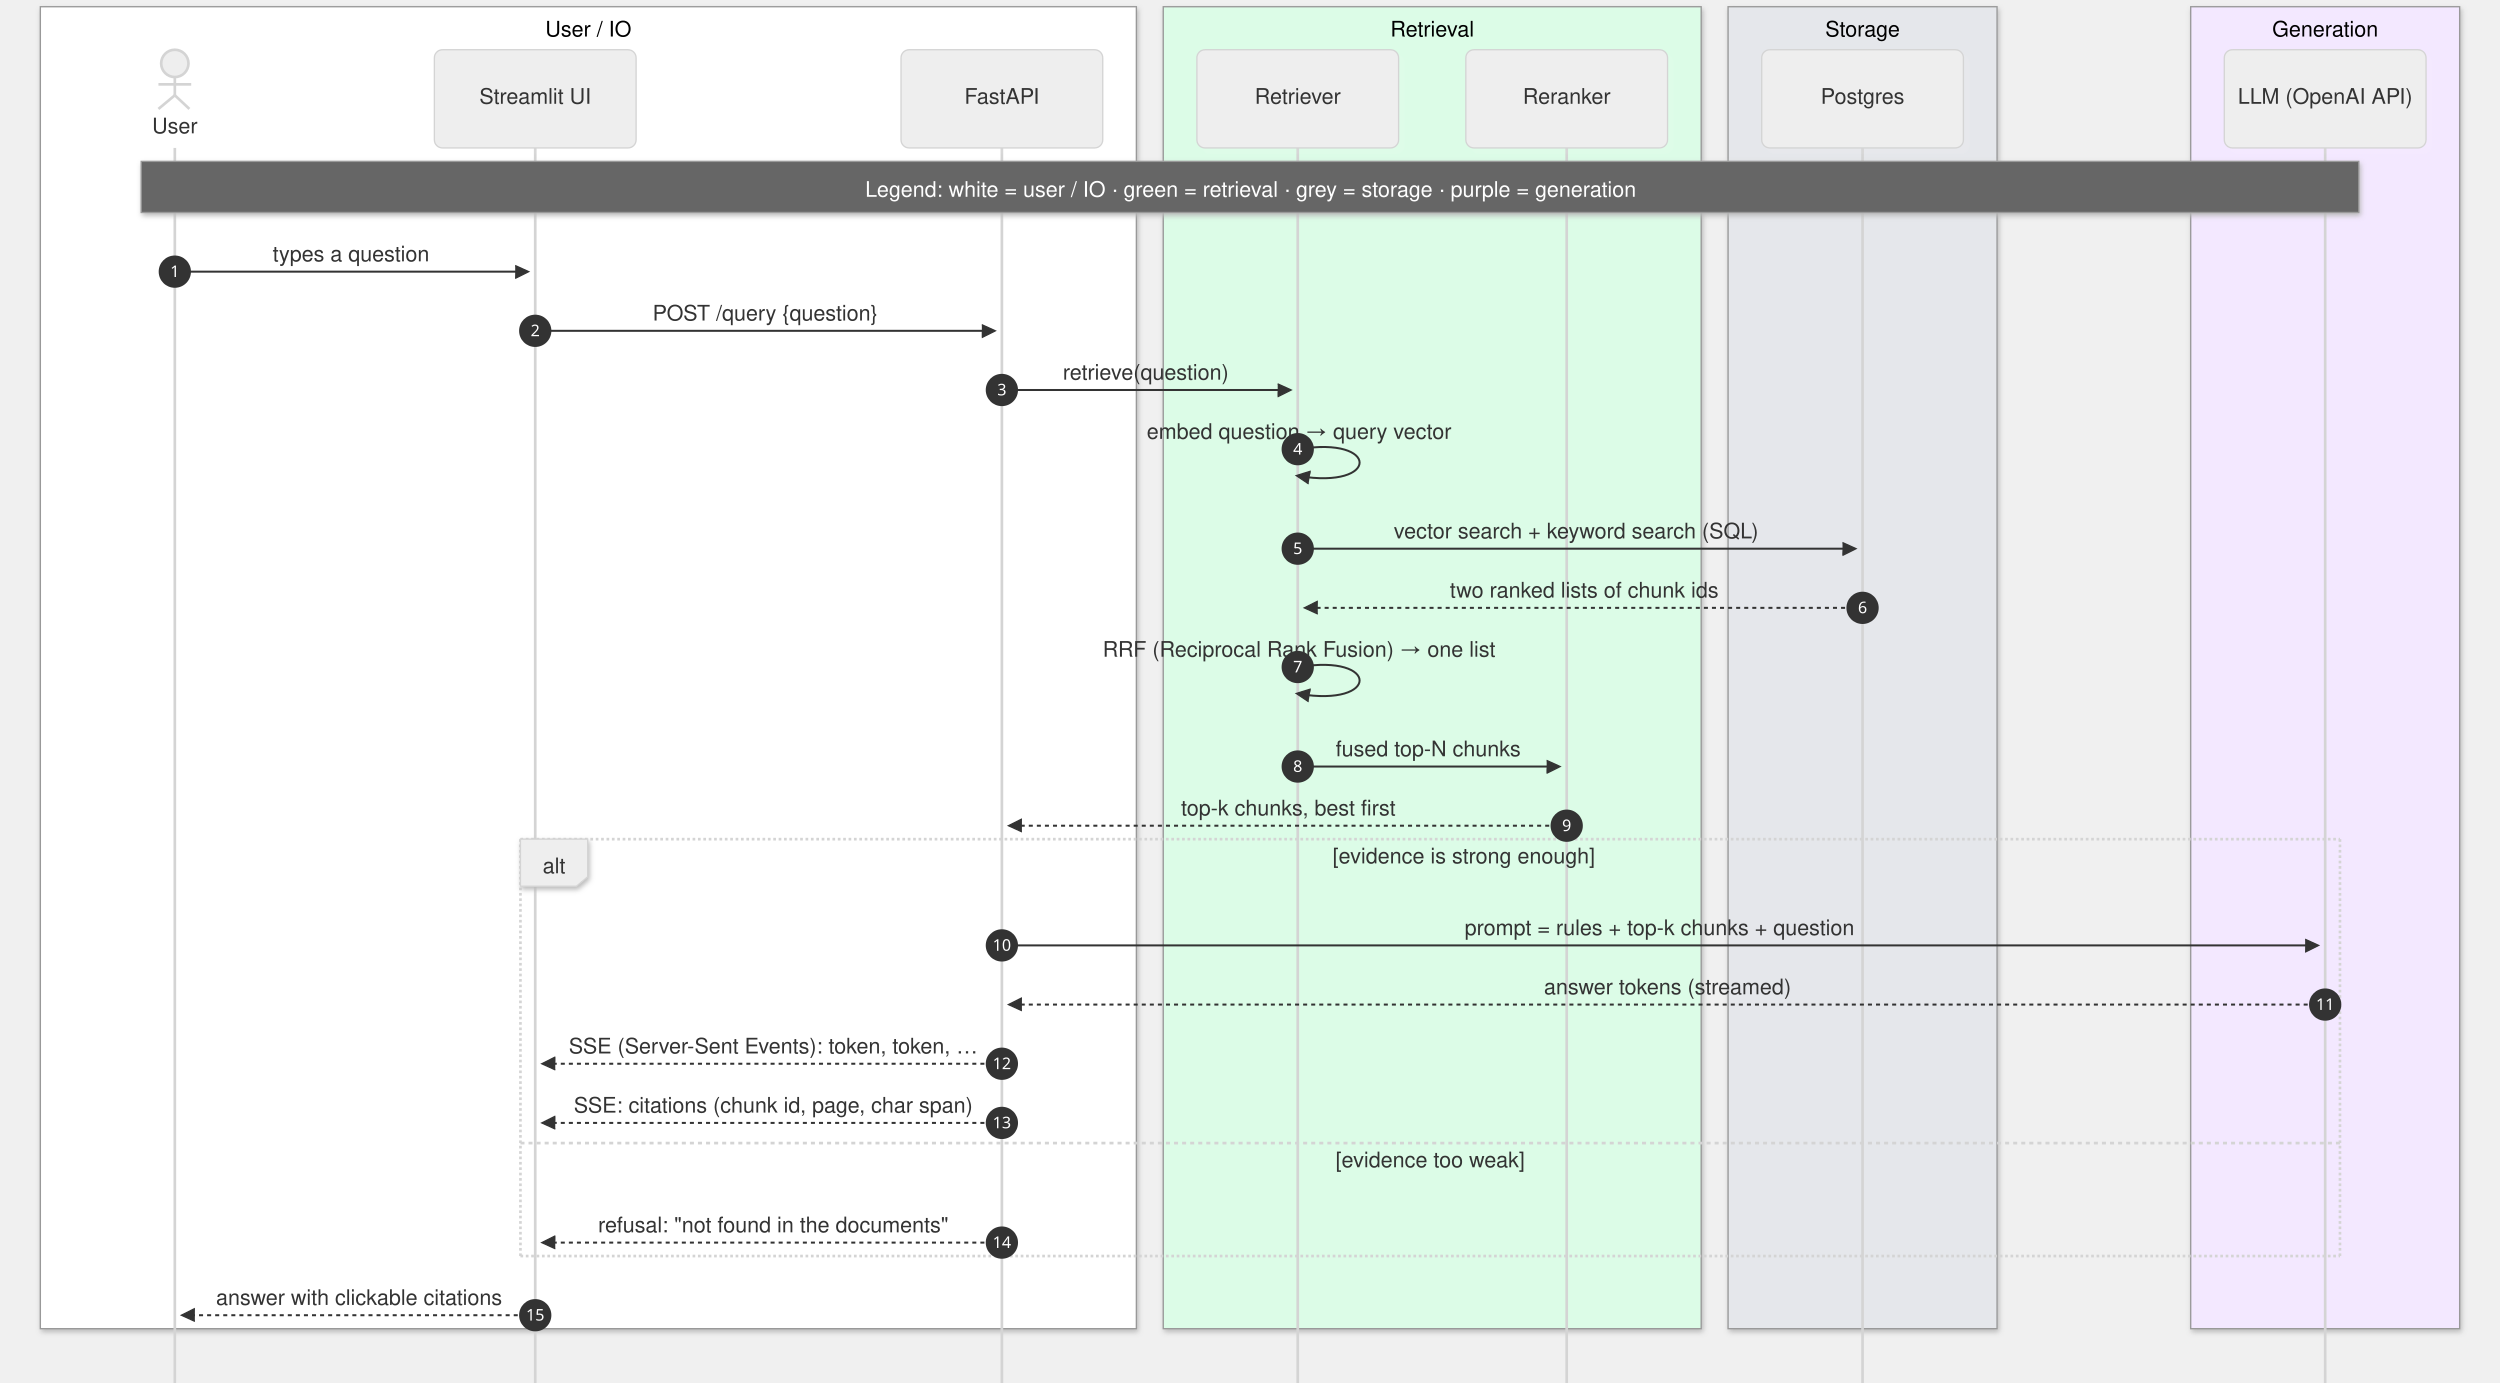
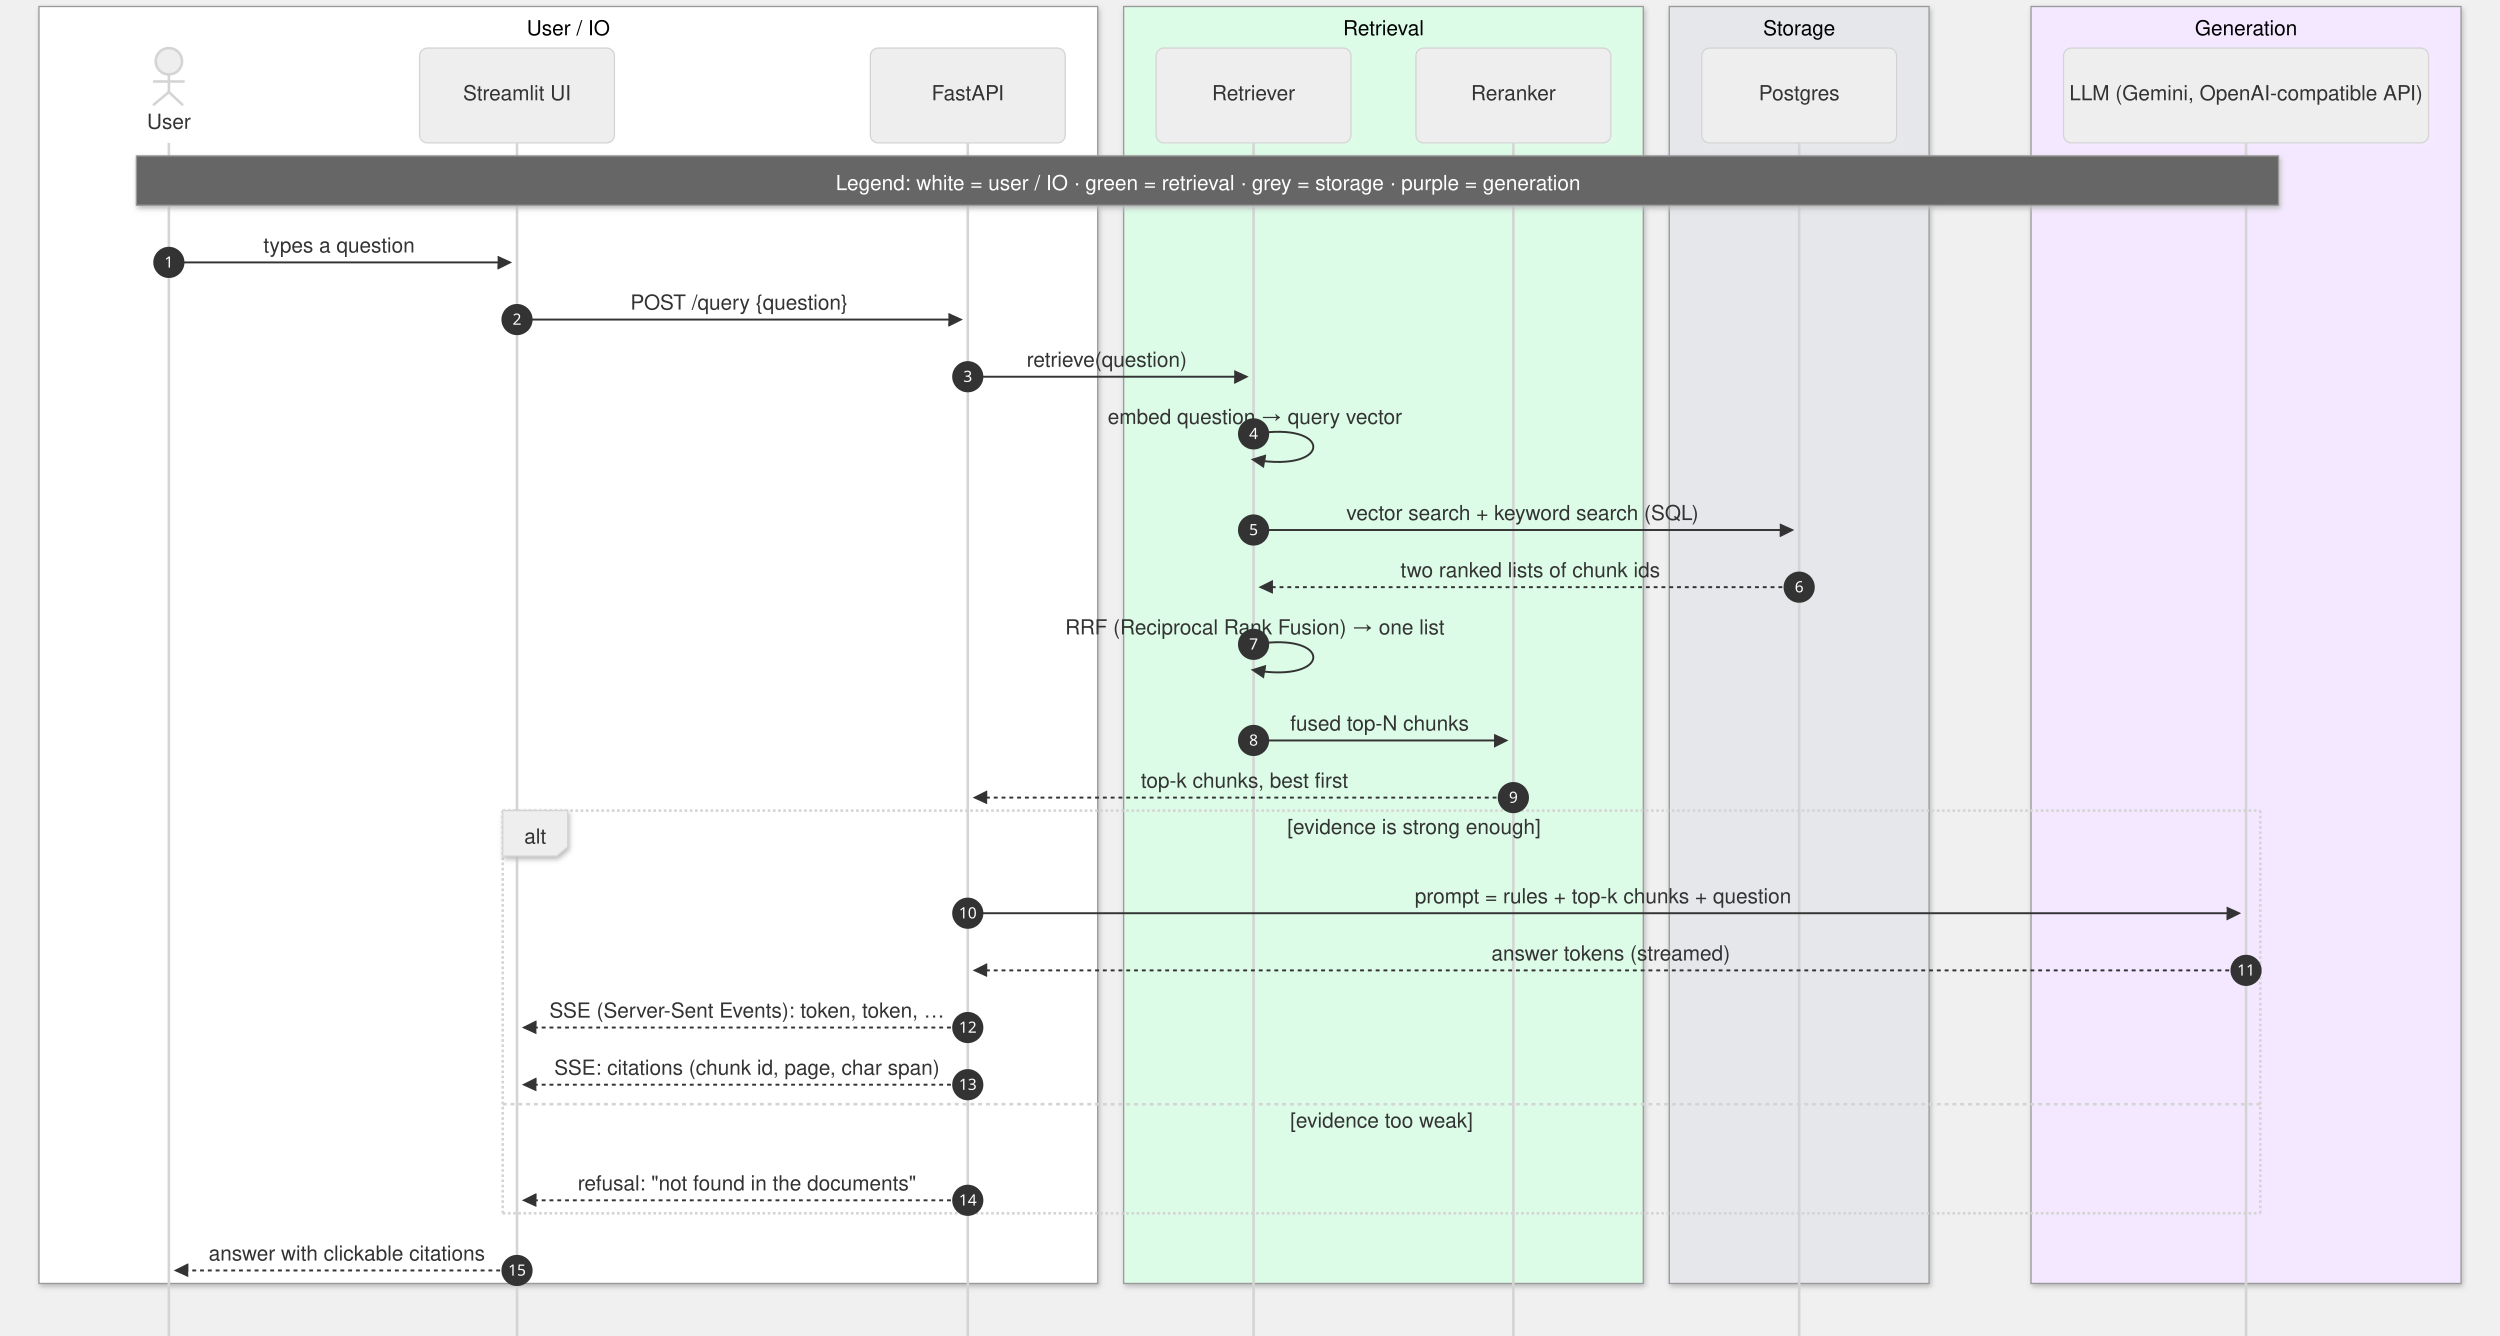
- <svg xmlns="http://www.w3.org/2000/svg" id="my-svg" width="100%" style="max-width: 1859px; background-color: white;" viewBox="-50 -10 1859 1028" role="graphics-document document" aria-roledescription="sequence">
-   <g>
-     <rect x="1579" y="-5" fill="rgb(243,232,255)" stroke="rgb(0,0,0, 0.5)" width="200" height="983" class="rect" />
+ <svg xmlns="http://www.w3.org/2000/svg" id="my-svg" width="100%" style="max-width: 1924.5px; background-color: white;" viewBox="-50 -10 1924.5 1028" role="graphics-document document" aria-roledescription="sequence">
+   <g>
+     <rect x="1513.5" y="-5" fill="rgb(243,232,255)" stroke="rgb(0,0,0, 0.5)" width="331" height="983" class="rect" />
    <text x="1679" y="13.5" dominant-baseline="central" alignment-baseline="central" class="text" style="text-anchor: middle; font-size: 16px; font-weight: 400;">
      <tspan x="1679" dy="0">Generation</tspan>
    </text>
  </g>
  <g>
    <rect x="1235" y="-5" fill="rgb(229,231,235)" stroke="rgb(0,0,0, 0.5)" width="200" height="983" class="rect" />
    <text x="1335" y="13.5" dominant-baseline="central" alignment-baseline="central" class="text" style="text-anchor: middle; font-size: 16px; font-weight: 400;">
      <tspan x="1335" dy="0">Storage</tspan>
    </text>
  </g>
  <g>
    <rect x="815" y="-5" fill="rgb(220,252,231)" stroke="rgb(0,0,0, 0.5)" width="400" height="983" class="rect" />
    <text x="1015" y="13.5" dominant-baseline="central" alignment-baseline="central" class="text" style="text-anchor: middle; font-size: 16px; font-weight: 400;">
      <tspan x="1015" dy="0">Retrieval</tspan>
    </text>
  </g>
  <g>
    <rect x="-20" y="-5" fill="rgb(255,255,255)" stroke="rgb(0,0,0, 0.5)" width="815" height="983" class="rect" />
    <text x="387.5" y="13.5" dominant-baseline="central" alignment-baseline="central" class="text" style="text-anchor: middle; font-size: 16px; font-weight: 400;">
      <tspan x="387.5" dy="0">User / IO</tspan>
    </text>
  </g>
  <g>
    <line id="actor6" x1="1679" y1="100" x2="1679" y2="2000" class="actor-line 200" stroke-width="0.5px" stroke="#999" name="LLM" data-et="life-line" data-id="LLM" />
    <g id="root-6" data-look="neo" data-et="participant" data-type="participant" data-id="LLM">
-       <rect x="1604" y="27" fill="#eaeaea" stroke="#666" width="150" height="73" name="LLM" rx="6" ry="6" class="actor actor-top" data-look="neo" filter="url(#my-svg-drop-shadow)" />
+       <rect x="1538.5" y="27" fill="#eaeaea" stroke="#666" width="281" height="73" name="LLM" rx="6" ry="6" class="actor actor-top" data-look="neo" filter="url(#my-svg-drop-shadow)" />
      <text x="1679" y="63.5" dominant-baseline="central" alignment-baseline="central" class="actor actor-box" style="text-anchor: middle; font-size: 16px; font-weight: 400;">
-         <tspan x="1679" dy="0">LLM (OpenAI API)</tspan>
+         <tspan x="1679" dy="0">LLM (Gemini, OpenAI-compatible API)</tspan>
      </text>
    </g>
  </g>
  <g>
    <line id="actor5" x1="1335" y1="100" x2="1335" y2="2000" class="actor-line 200" stroke-width="0.5px" stroke="#999" name="DB" data-et="life-line" data-id="DB" />
    <g id="root-5" data-look="neo" data-et="participant" data-type="participant" data-id="DB">
      <rect x="1260" y="27" fill="#eaeaea" stroke="#666" width="150" height="73" name="DB" rx="6" ry="6" class="actor actor-top" data-look="neo" filter="url(#my-svg-drop-shadow)" />
      <text x="1335" y="63.5" dominant-baseline="central" alignment-baseline="central" class="actor actor-box" style="text-anchor: middle; font-size: 16px; font-weight: 400;">
        <tspan x="1335" dy="0">Postgres</tspan>
      </text>
    </g>
  </g>
  <g>
    <line id="actor4" x1="1115" y1="100" x2="1115" y2="2000" class="actor-line 200" stroke-width="0.5px" stroke="#999" name="RR" data-et="life-line" data-id="RR" />
    <g id="root-4" data-look="neo" data-et="participant" data-type="participant" data-id="RR">
      <rect x="1040" y="27" fill="#eaeaea" stroke="#666" width="150" height="73" name="RR" rx="6" ry="6" class="actor actor-top" data-look="neo" filter="url(#my-svg-drop-shadow)" />
      <text x="1115" y="63.5" dominant-baseline="central" alignment-baseline="central" class="actor actor-box" style="text-anchor: middle; font-size: 16px; font-weight: 400;">
        <tspan x="1115" dy="0">Reranker</tspan>
      </text>
    </g>
  </g>
  <g>
    <line id="actor3" x1="915" y1="100" x2="915" y2="2000" class="actor-line 200" stroke-width="0.5px" stroke="#999" name="R" data-et="life-line" data-id="R" />
    <g id="root-3" data-look="neo" data-et="participant" data-type="participant" data-id="R">
      <rect x="840" y="27" fill="#eaeaea" stroke="#666" width="150" height="73" name="R" rx="6" ry="6" class="actor actor-top" data-look="neo" filter="url(#my-svg-drop-shadow)" />
      <text x="915" y="63.5" dominant-baseline="central" alignment-baseline="central" class="actor actor-box" style="text-anchor: middle; font-size: 16px; font-weight: 400;">
        <tspan x="915" dy="0">Retriever</tspan>
      </text>
    </g>
  </g>
  <g>
    <line id="actor2" x1="695" y1="100" x2="695" y2="2000" class="actor-line 200" stroke-width="0.5px" stroke="#999" name="API" data-et="life-line" data-id="API" />
    <g id="root-2" data-look="neo" data-et="participant" data-type="participant" data-id="API">
      <rect x="620" y="27" fill="#eaeaea" stroke="#666" width="150" height="73" name="API" rx="6" ry="6" class="actor actor-top" data-look="neo" filter="url(#my-svg-drop-shadow)" />
      <text x="695" y="63.5" dominant-baseline="central" alignment-baseline="central" class="actor actor-box" style="text-anchor: middle; font-size: 16px; font-weight: 400;">
        <tspan x="695" dy="0">FastAPI</tspan>
      </text>
    </g>
  </g>
  <g>
    <line id="actor1" x1="348" y1="100" x2="348" y2="2000" class="actor-line 200" stroke-width="0.5px" stroke="#999" name="UI" data-et="life-line" data-id="UI" />
    <g id="root-1" data-look="neo" data-et="participant" data-type="participant" data-id="UI">
      <rect x="273" y="27" fill="#eaeaea" stroke="#666" width="150" height="73" name="UI" rx="6" ry="6" class="actor actor-top" data-look="neo" filter="url(#my-svg-drop-shadow)" />
      <text x="348" y="63.5" dominant-baseline="central" alignment-baseline="central" class="actor actor-box" style="text-anchor: middle; font-size: 16px; font-weight: 400;">
        <tspan x="348" dy="0">Streamlit UI</tspan>
      </text>
    </g>
  </g>
  <g>
    <line id="actor0" x1="80" y1="100" x2="80" y2="2000" class="actor-line 200" stroke-width="0.5px" stroke="#999" name="U" data-et="life-line" data-id="U" />
  </g>
  <style>#my-svg{font-family:Helvetica,Arial,sans-serif;font-size:16px;fill:#000000;}@keyframes edge-animation-frame{from{stroke-dashoffset:0;}}@keyframes dash{to{stroke-dashoffset:0;}}#my-svg .edge-animation-slow{stroke-dasharray:9,5!important;stroke-dashoffset:900;animation:dash 50s linear infinite;stroke-linecap:round;}#my-svg .edge-animation-fast{stroke-dasharray:9,5!important;stroke-dashoffset:900;animation:dash 20s linear infinite;stroke-linecap:round;}#my-svg .error-icon{fill:#552222;}#my-svg .error-text{fill:#552222;stroke:#552222;}#my-svg .edge-thickness-normal{stroke-width:1px;}#my-svg .edge-thickness-thick{stroke-width:3.5px;}#my-svg .edge-pattern-solid{stroke-dasharray:0;}#my-svg .edge-thickness-invisible{stroke-width:0;fill:none;}#my-svg .edge-pattern-dashed{stroke-dasharray:3;}#my-svg .edge-pattern-dotted{stroke-dasharray:2;}#my-svg .marker{fill:#666;stroke:#666;}#my-svg .marker.cross{stroke:#666;}#my-svg svg{font-family:Helvetica,Arial,sans-serif;font-size:16px;}#my-svg p{margin:0;}#my-svg .actor{stroke:hsl(0, 0%, 83%);fill:#eee;stroke-width:1;}#my-svg rect.actor.outer-path[data-look="neo"]{filter:drop-shadow( 1px 2px 2px rgba(185,185,185,1));}#my-svg rect.note[data-look="neo"]{stroke:#999;fill:#666;filter:drop-shadow( 1px 2px 2px rgba(185,185,185,1));}#my-svg text.actor&gt;tspan{fill:#333;stroke:none;}#my-svg .actor-line{stroke:hsl(0, 0%, 83%);}#my-svg .innerArc{stroke-width:1.5;stroke-dasharray:none;}#my-svg .messageLine0{stroke-width:1.5;stroke-dasharray:none;stroke:#333;}#my-svg .messageLine1{stroke-width:1.5;stroke-dasharray:2,2;stroke:#333;}#my-svg [id$="-arrowhead"] path{fill:#333;stroke:#333;}#my-svg .sequenceNumber{fill:white;}#my-svg [id$="-sequencenumber"]{fill:#333;}#my-svg [id$="-crosshead"] path{fill:#333;stroke:#333;}#my-svg .messageText{fill:#333;stroke:none;}#my-svg .labelBox{stroke:hsl(0, 0%, 83%);fill:#eee;filter:drop-shadow( 1px 2px 2px rgba(185,185,185,1));}#my-svg .labelText,#my-svg .labelText&gt;tspan{fill:#333;stroke:none;}#my-svg .loopText,#my-svg .loopText&gt;tspan{fill:#333;stroke:none;}#my-svg .sectionTitle,#my-svg .sectionTitle&gt;tspan{fill:#333;stroke:none;}#my-svg .loopLine{stroke-width:2px;stroke-dasharray:2,2;stroke:hsl(0, 0%, 83%);fill:hsl(0, 0%, 83%);}#my-svg .note{stroke:#999;fill:#666;}#my-svg .noteText,#my-svg .noteText&gt;tspan{fill:#fff;stroke:none;}#my-svg .activation0{fill:#f4f4f4;stroke:#666;}#my-svg .activation1{fill:#f4f4f4;stroke:#666;}#my-svg .activation2{fill:#f4f4f4;stroke:#666;}#my-svg .actorPopupMenu{position:absolute;}#my-svg .actorPopupMenuPanel{position:absolute;fill:#eee;box-shadow:0px 8px 16px 0px rgba(0,0,0,0.2);filter:drop-shadow(3px 5px 2px rgb(0 0 0 / 0.4));}#my-svg .actor-man circle,#my-svg line{fill:#eee;stroke-width:2px;}#my-svg g rect.rect{filter:drop-shadow( 1px 2px 2px rgba(185,185,185,1));stroke:#999;}#my-svg .node .neo-node{stroke:#999;}#my-svg [data-look="neo"].node rect,#my-svg [data-look="neo"].cluster rect,#my-svg [data-look="neo"].node polygon{stroke:url(#my-svg-gradient);filter:drop-shadow( 1px 2px 2px rgba(185,185,185,1));}#my-svg [data-look="neo"].swimlane.cluster rect{filter:none;}#my-svg [data-look="neo"].node path{stroke:url(#my-svg-gradient);stroke-width:1px;}#my-svg [data-look="neo"].node .outer-path{filter:drop-shadow( 1px 2px 2px rgba(185,185,185,1));}#my-svg [data-look="neo"].node .neo-line path{stroke:#999;filter:none;}#my-svg [data-look="neo"].node circle{stroke:url(#my-svg-gradient);filter:drop-shadow( 1px 2px 2px rgba(185,185,185,1));}#my-svg [data-look="neo"].node circle .state-start{fill:#000000;}#my-svg [data-look="neo"].icon-shape .icon{fill:url(#my-svg-gradient);filter:drop-shadow( 1px 2px 2px rgba(185,185,185,1));}#my-svg [data-look="neo"].icon-shape .icon-neo path{stroke:url(#my-svg-gradient);filter:drop-shadow( 1px 2px 2px rgba(185,185,185,1));}#my-svg :root{--mermaid-font-family:"trebuchet ms",verdana,arial,sans-serif;}</style>
  <g />
  <defs>
    <symbol id="my-svg-computer" width="24" height="24">
      <path transform="scale(.5)" d="M2 2v13h20v-13h-20zm18 11h-16v-9h16v9zm-10.228 6l.466-1h3.524l.467 1h-4.457zm14.228 3h-24l2-6h2.104l-1.33 4h18.45l-1.297-4h2.073l2 6zm-5-10h-14v-7h14v7z" />
    </symbol>
  </defs>
  <defs>
    <symbol id="my-svg-database" fill-rule="evenodd" clip-rule="evenodd">
      <path transform="scale(.5)" d="M12.258.001l.256.004.255.005.253.008.251.01.249.012.247.015.246.016.242.019.241.02.239.023.236.024.233.027.231.028.229.031.225.032.223.034.22.036.217.038.214.04.211.041.208.043.205.045.201.046.198.048.194.05.191.051.187.053.183.054.18.056.175.057.172.059.168.06.163.061.16.063.155.064.15.066.074.033.073.033.071.034.07.034.069.035.068.035.067.035.066.035.064.036.064.036.062.036.06.036.06.037.058.037.058.037.055.038.055.038.053.038.052.038.051.039.05.039.048.039.047.039.045.04.044.04.043.04.041.04.04.041.039.041.037.041.036.041.034.041.033.042.032.042.03.042.029.042.027.042.026.043.024.043.023.043.021.043.02.043.018.044.017.043.015.044.013.044.012.044.011.045.009.044.007.045.006.045.004.045.002.045.001.045v17l-.001.045-.002.045-.004.045-.006.045-.007.045-.009.044-.011.045-.012.044-.013.044-.015.044-.017.043-.018.044-.02.043-.021.043-.023.043-.024.043-.026.043-.027.042-.029.042-.03.042-.032.042-.033.042-.034.041-.036.041-.037.041-.039.041-.04.041-.041.04-.043.04-.044.04-.045.04-.047.039-.048.039-.05.039-.051.039-.052.038-.053.038-.055.038-.055.038-.058.037-.058.037-.06.037-.06.036-.062.036-.064.036-.064.036-.066.035-.067.035-.068.035-.069.035-.07.034-.071.034-.073.033-.074.033-.15.066-.155.064-.16.063-.163.061-.168.06-.172.059-.175.057-.18.056-.183.054-.187.053-.191.051-.194.05-.198.048-.201.046-.205.045-.208.043-.211.041-.214.04-.217.038-.22.036-.223.034-.225.032-.229.031-.231.028-.233.027-.236.024-.239.023-.241.02-.242.019-.246.016-.247.015-.249.012-.251.01-.253.008-.255.005-.256.004-.258.001-.258-.001-.256-.004-.255-.005-.253-.008-.251-.01-.249-.012-.247-.015-.245-.016-.243-.019-.241-.02-.238-.023-.236-.024-.234-.027-.231-.028-.228-.031-.226-.032-.223-.034-.22-.036-.217-.038-.214-.04-.211-.041-.208-.043-.204-.045-.201-.046-.198-.048-.195-.05-.19-.051-.187-.053-.184-.054-.179-.056-.176-.057-.172-.059-.167-.06-.164-.061-.159-.063-.155-.064-.151-.066-.074-.033-.072-.033-.072-.034-.07-.034-.069-.035-.068-.035-.067-.035-.066-.035-.064-.036-.063-.036-.062-.036-.061-.036-.06-.037-.058-.037-.057-.037-.056-.038-.055-.038-.053-.038-.052-.038-.051-.039-.049-.039-.049-.039-.046-.039-.046-.04-.044-.04-.043-.04-.041-.04-.04-.041-.039-.041-.037-.041-.036-.041-.034-.041-.033-.042-.032-.042-.03-.042-.029-.042-.027-.042-.026-.043-.024-.043-.023-.043-.021-.043-.02-.043-.018-.044-.017-.043-.015-.044-.013-.044-.012-.044-.011-.045-.009-.044-.007-.045-.006-.045-.004-.045-.002-.045-.001-.045v-17l.001-.045.002-.045.004-.045.006-.045.007-.045.009-.044.011-.045.012-.044.013-.044.015-.044.017-.043.018-.044.02-.043.021-.043.023-.043.024-.043.026-.043.027-.042.029-.042.03-.042.032-.042.033-.042.034-.041.036-.041.037-.041.039-.041.04-.041.041-.04.043-.04.044-.04.046-.04.046-.039.049-.039.049-.039.051-.039.052-.038.053-.038.055-.038.056-.038.057-.037.058-.037.06-.037.061-.036.062-.036.063-.036.064-.036.066-.035.067-.035.068-.035.069-.035.07-.034.072-.034.072-.033.074-.033.151-.066.155-.064.159-.063.164-.061.167-.06.172-.059.176-.057.179-.056.184-.054.187-.053.19-.051.195-.05.198-.048.201-.046.204-.045.208-.043.211-.041.214-.04.217-.038.22-.036.223-.034.226-.032.228-.031.231-.028.234-.027.236-.024.238-.023.241-.02.243-.019.245-.016.247-.015.249-.012.251-.01.253-.008.255-.005.256-.004.258-.001.258.001zm-9.258 20.499v.01l.001.021.003.021.004.022.005.021.006.022.007.022.009.023.01.022.011.023.012.023.013.023.015.023.016.024.017.023.018.024.019.024.021.024.022.025.023.024.024.025.052.049.056.05.061.051.066.051.07.051.075.051.079.052.084.052.088.052.092.052.097.052.102.051.105.052.11.052.114.051.119.051.123.051.127.05.131.05.135.05.139.048.144.049.147.047.152.047.155.047.16.045.163.045.167.043.171.043.176.041.178.041.183.039.187.039.19.037.194.035.197.035.202.033.204.031.209.03.212.029.216.027.219.025.222.024.226.021.23.02.233.018.236.016.24.015.243.012.246.01.249.008.253.005.256.004.259.001.26-.001.257-.004.254-.005.25-.008.247-.011.244-.012.241-.014.237-.016.233-.018.231-.021.226-.021.224-.024.22-.026.216-.027.212-.028.21-.031.205-.031.202-.034.198-.034.194-.036.191-.037.187-.039.183-.04.179-.04.175-.042.172-.043.168-.044.163-.045.16-.046.155-.046.152-.047.148-.048.143-.049.139-.049.136-.05.131-.05.126-.05.123-.051.118-.052.114-.051.11-.052.106-.052.101-.052.096-.052.092-.052.088-.053.083-.051.079-.052.074-.052.07-.051.065-.051.06-.051.056-.05.051-.05.023-.024.023-.025.021-.024.02-.024.019-.024.018-.024.017-.024.015-.023.014-.024.013-.023.012-.023.01-.023.01-.022.008-.022.006-.022.006-.022.004-.022.004-.021.001-.021.001-.021v-4.127l-.077.055-.08.053-.083.054-.085.053-.087.052-.09.052-.093.051-.095.05-.097.05-.1.049-.102.049-.105.048-.106.047-.109.047-.111.046-.114.045-.115.045-.118.044-.12.043-.122.042-.124.042-.126.041-.128.04-.13.04-.132.038-.134.038-.135.037-.138.037-.139.035-.142.035-.143.034-.144.033-.147.032-.148.031-.15.03-.151.03-.153.029-.154.027-.156.027-.158.026-.159.025-.161.024-.162.023-.163.022-.165.021-.166.02-.167.019-.169.018-.169.017-.171.016-.173.015-.173.014-.175.013-.175.012-.177.011-.178.01-.179.008-.179.008-.181.006-.182.005-.182.004-.184.003-.184.002h-.37l-.184-.002-.184-.003-.182-.004-.182-.005-.181-.006-.179-.008-.179-.008-.178-.01-.176-.011-.176-.012-.175-.013-.173-.014-.172-.015-.171-.016-.17-.017-.169-.018-.167-.019-.166-.02-.165-.021-.163-.022-.162-.023-.161-.024-.159-.025-.157-.026-.156-.027-.155-.027-.153-.029-.151-.03-.15-.03-.148-.031-.146-.032-.145-.033-.143-.034-.141-.035-.14-.035-.137-.037-.136-.037-.134-.038-.132-.038-.13-.04-.128-.04-.126-.041-.124-.042-.122-.042-.12-.044-.117-.043-.116-.045-.113-.045-.112-.046-.109-.047-.106-.047-.105-.048-.102-.049-.1-.049-.097-.05-.095-.05-.093-.052-.09-.051-.087-.052-.085-.053-.083-.054-.08-.054-.077-.054v4.127zm0-5.654v.011l.001.021.003.021.004.021.005.022.006.022.007.022.009.022.01.022.011.023.012.023.013.023.015.024.016.023.017.024.018.024.019.024.021.024.022.024.023.025.024.024.052.05.056.05.061.05.066.051.07.051.075.052.079.051.084.052.088.052.092.052.097.052.102.052.105.052.11.051.114.051.119.052.123.05.127.051.131.05.135.049.139.049.144.048.147.048.152.047.155.046.16.045.163.045.167.044.171.042.176.042.178.04.183.04.187.038.19.037.194.036.197.034.202.033.204.032.209.03.212.028.216.027.219.025.222.024.226.022.23.02.233.018.236.016.24.014.243.012.246.01.249.008.253.006.256.003.259.001.26-.001.257-.003.254-.006.25-.008.247-.01.244-.012.241-.015.237-.016.233-.018.231-.02.226-.022.224-.024.22-.025.216-.027.212-.029.21-.03.205-.032.202-.033.198-.035.194-.036.191-.037.187-.039.183-.039.179-.041.175-.042.172-.043.168-.044.163-.045.16-.045.155-.047.152-.047.148-.048.143-.048.139-.05.136-.049.131-.05.126-.051.123-.051.118-.051.114-.052.11-.052.106-.052.101-.052.096-.052.092-.052.088-.052.083-.052.079-.052.074-.051.07-.052.065-.051.06-.05.056-.051.051-.049.023-.025.023-.024.021-.025.02-.024.019-.024.018-.024.017-.024.015-.023.014-.023.013-.024.012-.022.01-.023.01-.023.008-.022.006-.022.006-.022.004-.021.004-.022.001-.021.001-.021v-4.139l-.077.054-.08.054-.083.054-.085.052-.087.053-.09.051-.093.051-.095.051-.097.05-.1.049-.102.049-.105.048-.106.047-.109.047-.111.046-.114.045-.115.044-.118.044-.12.044-.122.042-.124.042-.126.041-.128.04-.13.039-.132.039-.134.038-.135.037-.138.036-.139.036-.142.035-.143.033-.144.033-.147.033-.148.031-.15.03-.151.03-.153.028-.154.028-.156.027-.158.026-.159.025-.161.024-.162.023-.163.022-.165.021-.166.02-.167.019-.169.018-.169.017-.171.016-.173.015-.173.014-.175.013-.175.012-.177.011-.178.009-.179.009-.179.007-.181.007-.182.005-.182.004-.184.003-.184.002h-.37l-.184-.002-.184-.003-.182-.004-.182-.005-.181-.007-.179-.007-.179-.009-.178-.009-.176-.011-.176-.012-.175-.013-.173-.014-.172-.015-.171-.016-.17-.017-.169-.018-.167-.019-.166-.02-.165-.021-.163-.022-.162-.023-.161-.024-.159-.025-.157-.026-.156-.027-.155-.028-.153-.028-.151-.03-.15-.03-.148-.031-.146-.033-.145-.033-.143-.033-.141-.035-.14-.036-.137-.036-.136-.037-.134-.038-.132-.039-.13-.039-.128-.04-.126-.041-.124-.042-.122-.043-.12-.043-.117-.044-.116-.044-.113-.046-.112-.046-.109-.046-.106-.047-.105-.048-.102-.049-.1-.049-.097-.05-.095-.051-.093-.051-.09-.051-.087-.053-.085-.052-.083-.054-.08-.054-.077-.054v4.139zm0-5.666v.011l.001.02.003.022.004.021.005.022.006.021.007.022.009.023.01.022.011.023.012.023.013.023.015.023.016.024.017.024.018.023.019.024.021.025.022.024.023.024.024.025.052.05.056.05.061.05.066.051.07.051.075.052.079.051.084.052.088.052.092.052.097.052.102.052.105.051.11.052.114.051.119.051.123.051.127.05.131.05.135.05.139.049.144.048.147.048.152.047.155.046.16.045.163.045.167.043.171.043.176.042.178.04.183.04.187.038.19.037.194.036.197.034.202.033.204.032.209.03.212.028.216.027.219.025.222.024.226.021.23.02.233.018.236.017.24.014.243.012.246.01.249.008.253.006.256.003.259.001.26-.001.257-.003.254-.006.25-.008.247-.01.244-.013.241-.014.237-.016.233-.018.231-.02.226-.022.224-.024.22-.025.216-.027.212-.029.21-.03.205-.032.202-.033.198-.035.194-.036.191-.037.187-.039.183-.039.179-.041.175-.042.172-.043.168-.044.163-.045.16-.045.155-.047.152-.047.148-.048.143-.049.139-.049.136-.049.131-.051.126-.05.123-.051.118-.052.114-.051.11-.052.106-.052.101-.052.096-.052.092-.052.088-.052.083-.052.079-.052.074-.052.07-.051.065-.051.06-.051.056-.05.051-.049.023-.025.023-.025.021-.024.02-.024.019-.024.018-.024.017-.024.015-.023.014-.024.013-.023.012-.023.01-.022.01-.023.008-.022.006-.022.006-.022.004-.022.004-.021.001-.021.001-.021v-4.153l-.077.054-.08.054-.083.053-.085.053-.087.053-.09.051-.093.051-.095.051-.097.05-.1.049-.102.048-.105.048-.106.048-.109.046-.111.046-.114.046-.115.044-.118.044-.12.043-.122.043-.124.042-.126.041-.128.04-.13.039-.132.039-.134.038-.135.037-.138.036-.139.036-.142.034-.143.034-.144.033-.147.032-.148.032-.15.03-.151.03-.153.028-.154.028-.156.027-.158.026-.159.024-.161.024-.162.023-.163.023-.165.021-.166.02-.167.019-.169.018-.169.017-.171.016-.173.015-.173.014-.175.013-.175.012-.177.01-.178.01-.179.009-.179.007-.181.006-.182.006-.182.004-.184.003-.184.001-.185.001-.185-.001-.184-.001-.184-.003-.182-.004-.182-.006-.181-.006-.179-.007-.179-.009-.178-.01-.176-.01-.176-.012-.175-.013-.173-.014-.172-.015-.171-.016-.17-.017-.169-.018-.167-.019-.166-.02-.165-.021-.163-.023-.162-.023-.161-.024-.159-.024-.157-.026-.156-.027-.155-.028-.153-.028-.151-.03-.15-.03-.148-.032-.146-.032-.145-.033-.143-.034-.141-.034-.14-.036-.137-.036-.136-.037-.134-.038-.132-.039-.13-.039-.128-.041-.126-.041-.124-.041-.122-.043-.12-.043-.117-.044-.116-.044-.113-.046-.112-.046-.109-.046-.106-.048-.105-.048-.102-.048-.1-.05-.097-.049-.095-.051-.093-.051-.09-.052-.087-.052-.085-.053-.083-.053-.08-.054-.077-.054v4.153zm8.74-8.179l-.257.004-.254.005-.25.008-.247.011-.244.012-.241.014-.237.016-.233.018-.231.021-.226.022-.224.023-.22.026-.216.027-.212.028-.21.031-.205.032-.202.033-.198.034-.194.036-.191.038-.187.038-.183.04-.179.041-.175.042-.172.043-.168.043-.163.045-.16.046-.155.046-.152.048-.148.048-.143.048-.139.049-.136.05-.131.05-.126.051-.123.051-.118.051-.114.052-.11.052-.106.052-.101.052-.096.052-.092.052-.088.052-.083.052-.079.052-.074.051-.07.052-.065.051-.06.05-.056.05-.051.05-.023.025-.023.024-.021.024-.02.025-.019.024-.018.024-.017.023-.015.024-.014.023-.013.023-.012.023-.01.023-.01.022-.008.022-.006.023-.006.021-.004.022-.004.021-.001.021-.001.021.001.021.001.021.004.021.004.022.006.021.006.023.008.022.01.022.01.023.012.023.013.023.014.023.015.024.017.023.018.024.019.024.02.025.021.024.023.024.023.025.051.05.056.05.06.05.065.051.07.052.074.051.079.052.083.052.088.052.092.052.096.052.101.052.106.052.11.052.114.052.118.051.123.051.126.051.131.05.136.05.139.049.143.048.148.048.152.048.155.046.16.046.163.045.168.043.172.043.175.042.179.041.183.04.187.038.191.038.194.036.198.034.202.033.205.032.21.031.212.028.216.027.22.026.224.023.226.022.231.021.233.018.237.016.241.014.244.012.247.011.25.008.254.005.257.004.26.001.26-.001.257-.004.254-.005.25-.008.247-.011.244-.012.241-.014.237-.016.233-.018.231-.021.226-.022.224-.023.22-.026.216-.027.212-.028.21-.031.205-.032.202-.033.198-.034.194-.036.191-.038.187-.038.183-.04.179-.041.175-.042.172-.043.168-.043.163-.045.16-.046.155-.046.152-.048.148-.048.143-.048.139-.049.136-.05.131-.05.126-.051.123-.051.118-.051.114-.052.11-.052.106-.052.101-.052.096-.052.092-.052.088-.052.083-.052.079-.052.074-.051.07-.052.065-.051.06-.05.056-.05.051-.05.023-.025.023-.024.021-.024.02-.025.019-.024.018-.024.017-.023.015-.024.014-.023.013-.023.012-.023.01-.023.01-.022.008-.022.006-.023.006-.021.004-.022.004-.021.001-.021.001-.021-.001-.021-.001-.021-.004-.021-.004-.022-.006-.021-.006-.023-.008-.022-.01-.022-.01-.023-.012-.023-.013-.023-.014-.023-.015-.024-.017-.023-.018-.024-.019-.024-.02-.025-.021-.024-.023-.024-.023-.025-.051-.05-.056-.05-.06-.05-.065-.051-.07-.052-.074-.051-.079-.052-.083-.052-.088-.052-.092-.052-.096-.052-.101-.052-.106-.052-.11-.052-.114-.052-.118-.051-.123-.051-.126-.051-.131-.05-.136-.05-.139-.049-.143-.048-.148-.048-.152-.048-.155-.046-.16-.046-.163-.045-.168-.043-.172-.043-.175-.042-.179-.041-.183-.04-.187-.038-.191-.038-.194-.036-.198-.034-.202-.033-.205-.032-.21-.031-.212-.028-.216-.027-.22-.026-.224-.023-.226-.022-.231-.021-.233-.018-.237-.016-.241-.014-.244-.012-.247-.011-.25-.008-.254-.005-.257-.004-.26-.001-.26.001z" />
    </symbol>
  </defs>
  <defs>
    <symbol id="my-svg-clock" width="24" height="24">
      <path transform="scale(.5)" d="M12 2c5.514 0 10 4.486 10 10s-4.486 10-10 10-10-4.486-10-10 4.486-10 10-10zm0-2c-6.627 0-12 5.373-12 12s5.373 12 12 12 12-5.373 12-12-5.373-12-12-12zm5.848 12.459c.202.038.202.333.001.372-1.907.361-6.045 1.111-6.547 1.111-.719 0-1.301-.582-1.301-1.301 0-.512.77-5.447 1.125-7.445.034-.192.312-.181.343.014l.985 6.238 5.394 1.011z" />
    </symbol>
  </defs>
  <defs>
    <marker id="my-svg-arrowhead" refX="7.9" refY="5" markerUnits="userSpaceOnUse" markerWidth="12" markerHeight="12" orient="auto-start-reverse">
      <path d="M -1 0 L 10 5 L 0 10 z" />
    </marker>
  </defs>
  <defs>
    <marker id="my-svg-crosshead" markerWidth="15" markerHeight="8" orient="auto" refX="4" refY="4.5">
      <path fill="none" stroke="#000000" stroke-width="1pt" d="M 1,2 L 6,7 M 6,2 L 1,7" style="stroke-dasharray: 0, 0;" />
    </marker>
  </defs>
  <defs>
    <marker id="my-svg-filled-head" refX="15.5" refY="7" markerWidth="20" markerHeight="28" orient="auto">
      <path d="M 18,7 L9,13 L14,7 L9,1 Z" />
    </marker>
  </defs>
  <defs>
    <marker id="my-svg-sequencenumber" refX="15" refY="15" markerWidth="60" markerHeight="40" orient="auto">
      <circle cx="15" cy="15" r="6" />
    </marker>
  </defs>
  <defs>
    <marker id="my-svg-solidTopArrowHead" refX="7.9" refY="7.25" markerUnits="userSpaceOnUse" markerWidth="12" markerHeight="12" orient="auto-start-reverse">
      <path d="M 0 0 L 10 8 L 0 8 z" />
    </marker>
  </defs>
  <defs>
    <marker id="my-svg-solidBottomArrowHead" refX="7.9" refY="0.75" markerUnits="userSpaceOnUse" markerWidth="12" markerHeight="12" orient="auto-start-reverse">
      <path d="M 0 0 L 10 0 L 0 8 z" />
    </marker>
  </defs>
  <defs>
    <marker id="my-svg-stickTopArrowHead" refX="7.5" refY="7" markerUnits="userSpaceOnUse" markerWidth="12" markerHeight="12" orient="auto-start-reverse">
      <path d="M 0 0 L 7 7" stroke="black" stroke-width="1.5" fill="none" />
    </marker>
  </defs>
  <defs>
    <marker id="my-svg-stickBottomArrowHead" refX="7.5" refY="0" markerUnits="userSpaceOnUse" markerWidth="12" markerHeight="12" orient="auto-start-reverse">
      <path d="M 0 7 L 7 0" stroke="black" stroke-width="1.5" fill="none" />
    </marker>
  </defs>
  <defs>
    <filter id="my-svg-drop-shadow" height="130%" width="130%">
      <feDropShadow dx="4" dy="4" stdDeviation="0" flood-opacity="0.06" flood-color="#FFFFFF" />
    </filter>
  </defs>
  <g data-et="note" data-id="i1">
    <rect x="55" y="110" fill="#EDF2AE" stroke="#666" width="1649" height="38" class="note" data-look="neo" />
    <text x="880" y="115" text-anchor="middle" dominant-baseline="middle" alignment-baseline="middle" class="noteText" dy="1em" style="font-size: 16px; font-weight: 400;">
      <tspan x="880">Legend: white = user / IO · green = retrieval · grey = storage · purple = generation</tspan>
    </text>
  </g>
  <g data-et="control-structure" data-id="i18">
    <line x1="337" y1="614" x2="1690" y2="614" class="loopLine" />
    <line x1="1690" y1="614" x2="1690" y2="924" class="loopLine" />
    <line x1="337" y1="924" x2="1690" y2="924" class="loopLine" />
    <line x1="337" y1="614" x2="337" y2="924" class="loopLine" />
    <line x1="337" y1="840" x2="1690" y2="840" class="loopLine" style="stroke-dasharray: 3, 3;" />
    <polygon points="337,614 387,614 387,642 378.6,649 337,649" class="labelBox" />
    <text x="362" y="634" text-anchor="middle" dominant-baseline="middle" alignment-baseline="middle" class="labelText" style="font-size: 16px; font-weight: 400;">alt</text>
    <text x="1038.5" y="632" text-anchor="middle" class="loopText" style="font-size: 16px; font-weight: 400;">
      <tspan x="1038.5">[evidence is strong enough]</tspan>
    </text>
    <text x="1013.5" y="858" text-anchor="middle" class="sectionTitle" style="font-size: 16px; font-weight: 400;">[evidence too weak]</text>
  </g>
  <g class="actor-man actor-top" name="U" data-et="participant" data-type="actor" data-id="U" style="stroke: rgb(212, 212, 212);">
    <line id="actor-man-torso0" x1="80" y1="47.308" x2="80" y2="60.846" />
    <line id="actor-man-arms0" x1="67.815" y1="52.723" x2="92.185" y2="52.723" />
    <line x1="67.815" y1="71" x2="80" y2="60.846" />
    <line x1="80" y1="60.846" x2="90.831" y2="71" />
    <circle cx="80" cy="37.154" r="10.154" width="150" height="73" />
    <text x="80" y="85.5" dominant-baseline="central" alignment-baseline="central" class="actor actor-man" style="text-anchor: middle; font-size: 16px; font-weight: 400;">
      <tspan x="80" dy="0">User</tspan>
    </text>
  </g>
  <text x="211" y="163" text-anchor="middle" dominant-baseline="middle" alignment-baseline="middle" class="messageText" dy="1em" style="font-size: 16px; font-weight: 400;">types a question</text>
  <line x1="87" y1="192" x2="341" y2="192" class="messageLine0" data-et="message" data-id="i2" data-from="U" data-to="UI" stroke-width="2" stroke="none" marker-end="url(#my-svg-arrowhead)" style="fill: none;" />
  <line x1="80" y1="192" x2="80" y2="192" stroke-width="0" marker-start="url(#my-svg-sequencenumber)" />
  <text x="80" y="196" font-family="sans-serif" font-size="12px" text-anchor="middle" class="sequenceNumber">1</text>
  <text x="519" y="207" text-anchor="middle" dominant-baseline="middle" alignment-baseline="middle" class="messageText" dy="1em" style="font-size: 16px; font-weight: 400;">POST /query {question}</text>
  <line x1="355" y1="236" x2="688" y2="236" class="messageLine0" data-et="message" data-id="i3" data-from="UI" data-to="API" stroke-width="2" stroke="none" marker-end="url(#my-svg-arrowhead)" style="fill: none;" />
  <line x1="348" y1="236" x2="348" y2="236" stroke-width="0" marker-start="url(#my-svg-sequencenumber)" />
  <text x="348" y="240" font-family="sans-serif" font-size="12px" text-anchor="middle" class="sequenceNumber">2</text>
  <text x="802" y="251" text-anchor="middle" dominant-baseline="middle" alignment-baseline="middle" class="messageText" dy="1em" style="font-size: 16px; font-weight: 400;">retrieve(question)</text>
  <line x1="702" y1="280" x2="908" y2="280" class="messageLine0" data-et="message" data-id="i4" data-from="API" data-to="R" stroke-width="2" stroke="none" marker-end="url(#my-svg-arrowhead)" style="fill: none;" />
  <line x1="695" y1="280" x2="695" y2="280" stroke-width="0" marker-start="url(#my-svg-sequencenumber)" />
  <text x="695" y="284" font-family="sans-serif" font-size="12px" text-anchor="middle" class="sequenceNumber">3</text>
  <text x="916" y="295" text-anchor="middle" dominant-baseline="middle" alignment-baseline="middle" class="messageText" dy="1em" style="font-size: 16px; font-weight: 400;">embed question → query vector</text>
  <path d="M 916,324 C 976,314 976,354 916,344" class="messageLine0" data-et="message" data-id="i5" data-from="R" data-to="R" stroke-width="2" stroke="none" marker-end="url(#my-svg-arrowhead)" x1="922" style="fill: none;" />
  <line x1="915" y1="324" x2="915" y2="324" stroke-width="0" marker-start="url(#my-svg-sequencenumber)" />
  <text x="915" y="328" font-family="sans-serif" font-size="12px" text-anchor="middle" class="sequenceNumber">4</text>
  <text x="1122" y="369" text-anchor="middle" dominant-baseline="middle" alignment-baseline="middle" class="messageText" dy="1em" style="font-size: 16px; font-weight: 400;">vector search + keyword search (SQL)</text>
  <line x1="922" y1="398" x2="1328" y2="398" class="messageLine0" data-et="message" data-id="i6" data-from="R" data-to="DB" stroke-width="2" stroke="none" marker-end="url(#my-svg-arrowhead)" style="fill: none;" />
  <line x1="915" y1="398" x2="915" y2="398" stroke-width="0" marker-start="url(#my-svg-sequencenumber)" />
  <text x="915" y="402" font-family="sans-serif" font-size="12px" text-anchor="middle" class="sequenceNumber">5</text>
  <text x="1128" y="413" text-anchor="middle" dominant-baseline="middle" alignment-baseline="middle" class="messageText" dy="1em" style="font-size: 16px; font-weight: 400;">two ranked lists of chunk ids</text>
  <line x1="1340" y1="442" x2="922" y2="442" class="messageLine1" data-et="message" data-id="i7" data-from="DB" data-to="R" stroke-width="2" stroke="none" marker-end="url(#my-svg-arrowhead)" style="stroke-dasharray: 3, 3; fill: none;" />
  <line x1="1335" y1="442" x2="1335" y2="442" stroke-width="0" marker-start="url(#my-svg-sequencenumber)" />
  <text x="1335" y="446" font-family="sans-serif" font-size="12px" text-anchor="middle" class="sequenceNumber">6</text>
  <text x="916" y="457" text-anchor="middle" dominant-baseline="middle" alignment-baseline="middle" class="messageText" dy="1em" style="font-size: 16px; font-weight: 400;">RRF (Reciprocal Rank Fusion) → one list</text>
  <path d="M 916,486 C 976,476 976,516 916,506" class="messageLine0" data-et="message" data-id="i8" data-from="R" data-to="R" stroke-width="2" stroke="none" marker-end="url(#my-svg-arrowhead)" x1="922" style="fill: none;" />
  <line x1="915" y1="486" x2="915" y2="486" stroke-width="0" marker-start="url(#my-svg-sequencenumber)" />
  <text x="915" y="490" font-family="sans-serif" font-size="12px" text-anchor="middle" class="sequenceNumber">7</text>
  <text x="1012" y="531" text-anchor="middle" dominant-baseline="middle" alignment-baseline="middle" class="messageText" dy="1em" style="font-size: 16px; font-weight: 400;">fused top-N chunks</text>
  <line x1="922" y1="560" x2="1108" y2="560" class="messageLine0" data-et="message" data-id="i9" data-from="R" data-to="RR" stroke-width="2" stroke="none" marker-end="url(#my-svg-arrowhead)" style="fill: none;" />
  <line x1="915" y1="560" x2="915" y2="560" stroke-width="0" marker-start="url(#my-svg-sequencenumber)" />
  <text x="915" y="564" font-family="sans-serif" font-size="12px" text-anchor="middle" class="sequenceNumber">8</text>
  <text x="908" y="575" text-anchor="middle" dominant-baseline="middle" alignment-baseline="middle" class="messageText" dy="1em" style="font-size: 16px; font-weight: 400;">top-k chunks, best first</text>
  <line x1="1120" y1="604" x2="702" y2="604" class="messageLine1" data-et="message" data-id="i10" data-from="RR" data-to="API" stroke-width="2" stroke="none" marker-end="url(#my-svg-arrowhead)" style="stroke-dasharray: 3, 3; fill: none;" />
  <line x1="1115" y1="604" x2="1115" y2="604" stroke-width="0" marker-start="url(#my-svg-sequencenumber)" />
  <text x="1115" y="608" font-family="sans-serif" font-size="12px" text-anchor="middle" class="sequenceNumber">9</text>
  <text x="1184" y="664" text-anchor="middle" dominant-baseline="middle" alignment-baseline="middle" class="messageText" dy="1em" style="font-size: 16px; font-weight: 400;">prompt = rules + top-k chunks + question</text>
  <line x1="702" y1="693" x2="1672" y2="693" class="messageLine0" data-et="message" data-id="i12" data-from="API" data-to="LLM" stroke-width="2" stroke="none" marker-end="url(#my-svg-arrowhead)" style="fill: none;" />
  <line x1="695" y1="693" x2="695" y2="693" stroke-width="0" marker-start="url(#my-svg-sequencenumber)" />
  <text x="695" y="697" font-family="sans-serif" font-size="12px" text-anchor="middle" class="sequenceNumber">10</text>
  <text x="1190" y="708" text-anchor="middle" dominant-baseline="middle" alignment-baseline="middle" class="messageText" dy="1em" style="font-size: 16px; font-weight: 400;">answer tokens (streamed)</text>
  <line x1="1684" y1="737" x2="702" y2="737" class="messageLine1" data-et="message" data-id="i13" data-from="LLM" data-to="API" stroke-width="2" stroke="none" marker-end="url(#my-svg-arrowhead)" style="stroke-dasharray: 3, 3; fill: none;" />
  <line x1="1679" y1="737" x2="1679" y2="737" stroke-width="0" marker-start="url(#my-svg-sequencenumber)" />
  <text x="1679" y="741" font-family="sans-serif" font-size="12px" text-anchor="middle" class="sequenceNumber">11</text>
  <text x="525" y="752" text-anchor="middle" dominant-baseline="middle" alignment-baseline="middle" class="messageText" dy="1em" style="font-size: 16px; font-weight: 400;">SSE (Server-Sent Events): token, token, …</text>
  <line x1="700" y1="781" x2="355" y2="781" class="messageLine1" data-et="message" data-id="i14" data-from="API" data-to="UI" stroke-width="2" stroke="none" marker-end="url(#my-svg-arrowhead)" style="stroke-dasharray: 3, 3; fill: none;" />
  <line x1="695" y1="781" x2="695" y2="781" stroke-width="0" marker-start="url(#my-svg-sequencenumber)" />
  <text x="695" y="785" font-family="sans-serif" font-size="12px" text-anchor="middle" class="sequenceNumber">12</text>
  <text x="525" y="796" text-anchor="middle" dominant-baseline="middle" alignment-baseline="middle" class="messageText" dy="1em" style="font-size: 16px; font-weight: 400;">SSE: citations (chunk id, page, char span)</text>
  <line x1="700" y1="825" x2="355" y2="825" class="messageLine1" data-et="message" data-id="i15" data-from="API" data-to="UI" stroke-width="2" stroke="none" marker-end="url(#my-svg-arrowhead)" style="stroke-dasharray: 3, 3; fill: none;" />
  <line x1="695" y1="825" x2="695" y2="825" stroke-width="0" marker-start="url(#my-svg-sequencenumber)" />
  <text x="695" y="829" font-family="sans-serif" font-size="12px" text-anchor="middle" class="sequenceNumber">13</text>
  <text x="525" y="885" text-anchor="middle" dominant-baseline="middle" alignment-baseline="middle" class="messageText" dy="1em" style="font-size: 16px; font-weight: 400;">refusal: "not found in the documents"</text>
  <line x1="700" y1="914" x2="355" y2="914" class="messageLine1" data-et="message" data-id="i17" data-from="API" data-to="UI" stroke-width="2" stroke="none" marker-end="url(#my-svg-arrowhead)" style="stroke-dasharray: 3, 3; fill: none;" />
  <line x1="695" y1="914" x2="695" y2="914" stroke-width="0" marker-start="url(#my-svg-sequencenumber)" />
  <text x="695" y="918" font-family="sans-serif" font-size="12px" text-anchor="middle" class="sequenceNumber">14</text>
  <text x="217" y="939" text-anchor="middle" dominant-baseline="middle" alignment-baseline="middle" class="messageText" dy="1em" style="font-size: 16px; font-weight: 400;">answer with clickable citations</text>
  <line x1="353" y1="968" x2="87" y2="968" class="messageLine1" data-et="message" data-id="i19" data-from="UI" data-to="U" stroke-width="2" stroke="none" marker-end="url(#my-svg-arrowhead)" style="stroke-dasharray: 3, 3; fill: none;" />
  <line x1="348" y1="968" x2="348" y2="968" stroke-width="0" marker-start="url(#my-svg-sequencenumber)" />
  <text x="348" y="972" font-family="sans-serif" font-size="12px" text-anchor="middle" class="sequenceNumber">15</text>
</svg>
